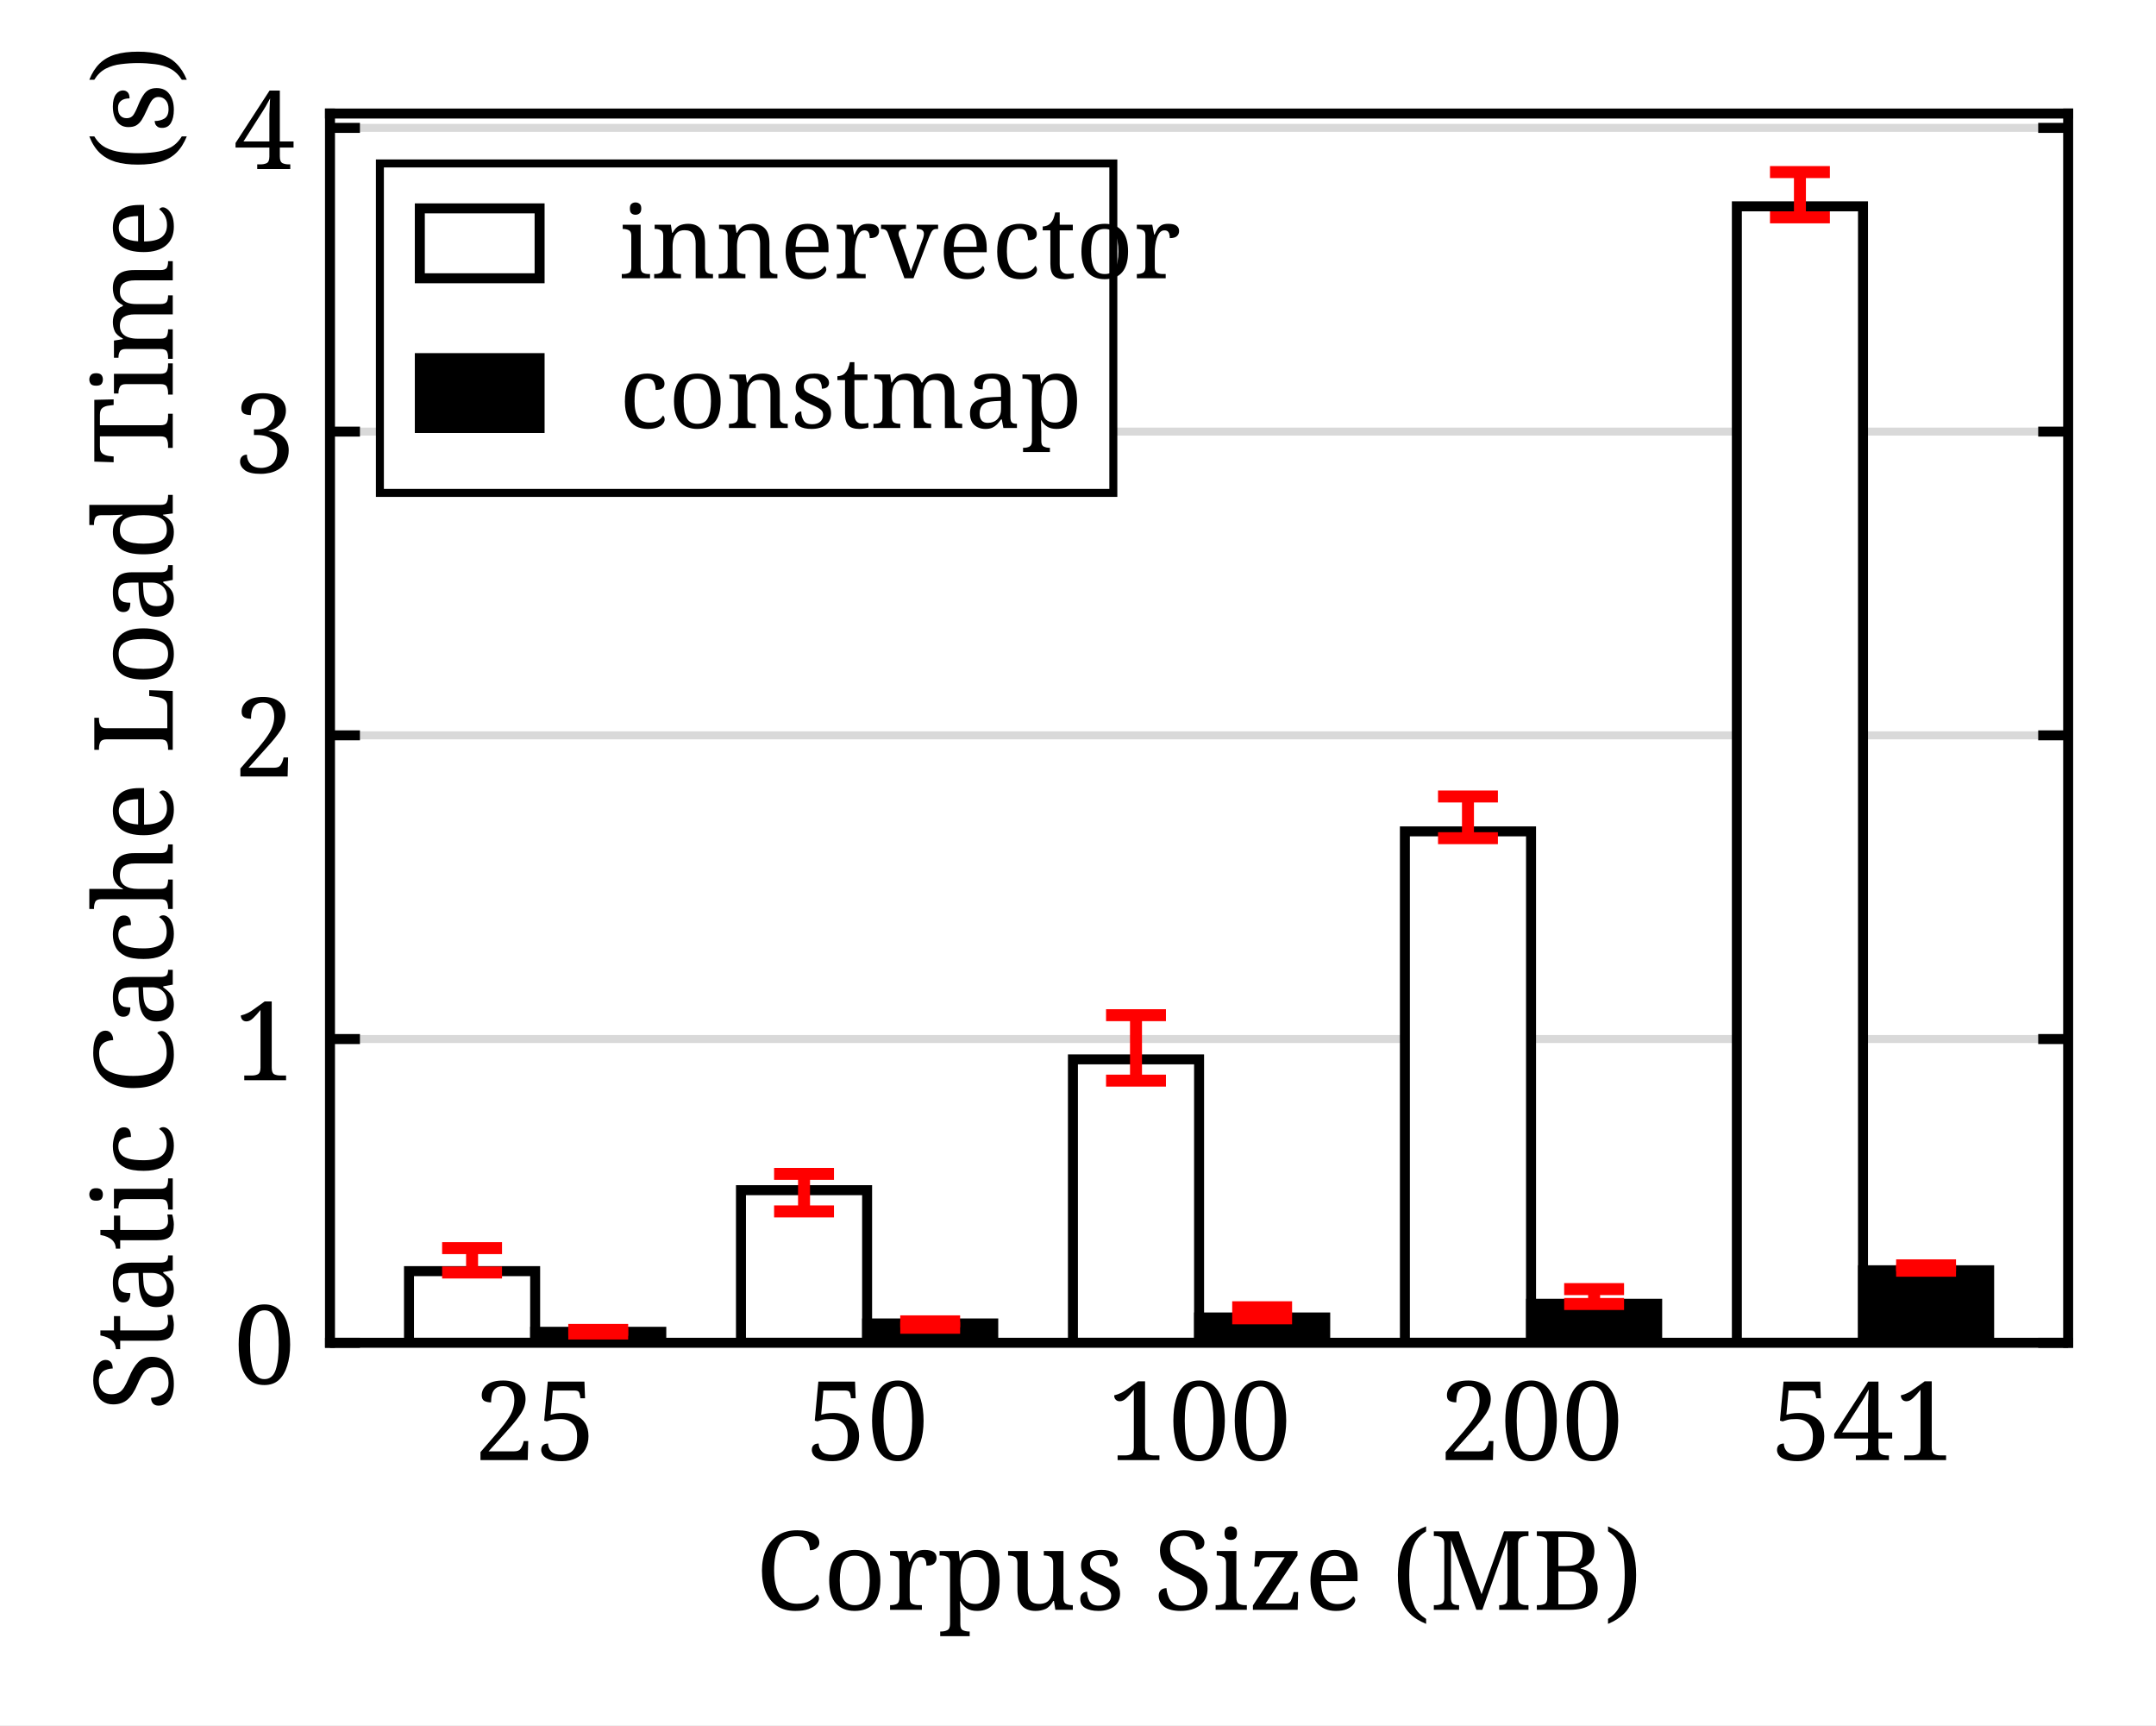
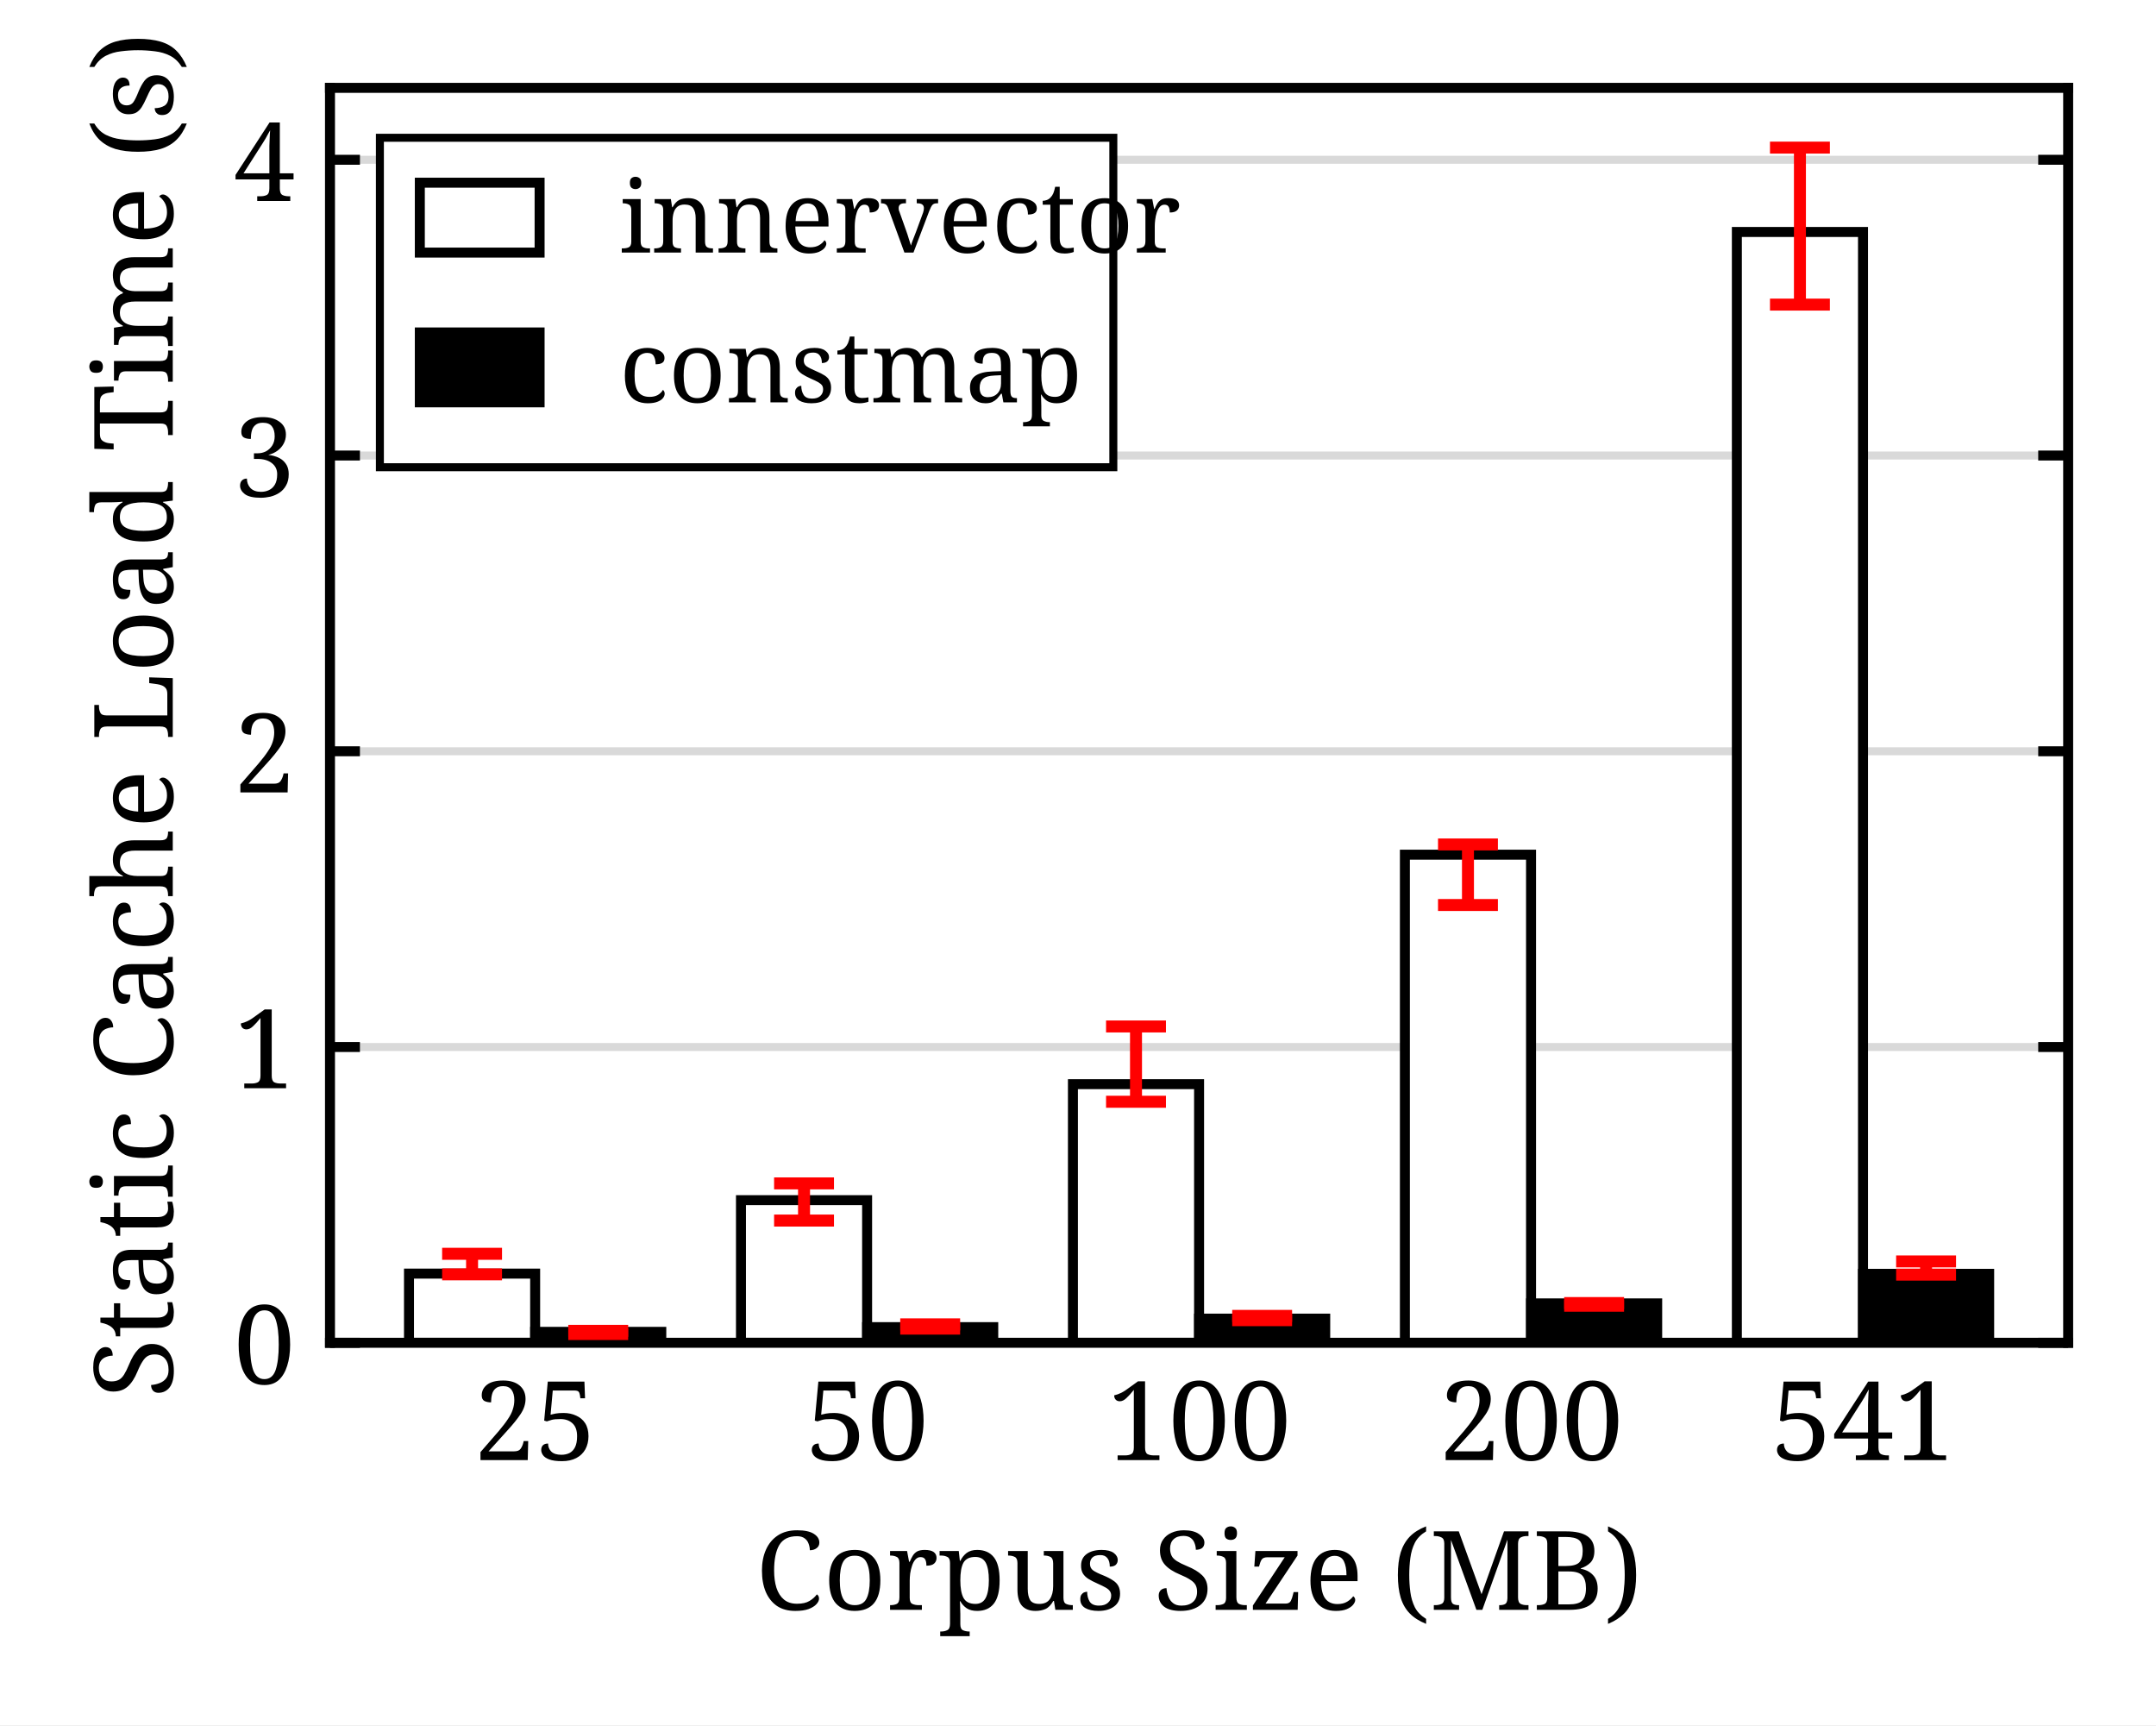
<svg xmlns="http://www.w3.org/2000/svg" xmlns:xlink="http://www.w3.org/1999/xlink" width="216pt" height="172.8pt" viewBox="0 0 216 172.8" version="1.1">
  <defs>
    <style type="text/css">*{stroke-linejoin: round; stroke-linecap: butt}</style>
  </defs>
  <g id="figure_1">
    <g id="patch_1">
      <path d="M 0 172.8  L 216 172.8  L 216 0  L 0 0  z " style="fill: #ffffff" />
    </g>
    <g id="axes_1">
      <g id="patch_2">
-         <path d="M 33.06 134.5  L 207.2 134.5  L 207.2 11.372  L 33.06 11.372  z " style="fill: #ffffff" />
+         <path d="M 33.06 134.5  L 207.2 134.5  L 207.2 8.8  L 33.06 8.8  z " style="fill: #ffffff" />
      </g>
      <g id="matplotlib.axis_1">
        <g id="xtick_1">
          <g id="text_1">
            <text style="font-size: 11px; font-family: 'STIXGeneral', serif; text-anchor: middle" x="53.614" y="146.25" transform="rotate(-0 53.61357 146.25)">25</text>
          </g>
        </g>
        <g id="xtick_2">
          <g id="text_2">
            <text style="font-size: 11px; font-family: 'STIXGeneral', serif; text-anchor: middle" x="86.872" y="146.25" transform="rotate(-0 86.87179 146.25)">50</text>
          </g>
        </g>
        <g id="xtick_3">
          <g id="text_3">
            <text style="font-size: 11px; font-family: 'STIXGeneral', serif; text-anchor: middle" x="120.13" y="146.25" transform="rotate(-0 120.13 146.25)">100</text>
          </g>
        </g>
        <g id="xtick_4">
          <g id="text_4">
            <text style="font-size: 11px; font-family: 'STIXGeneral', serif; text-anchor: middle" x="153.388" y="146.25" transform="rotate(-0 153.3882 146.25)">200</text>
          </g>
        </g>
        <g id="xtick_5">
          <g id="text_5">
            <text style="font-size: 11px; font-family: 'STIXGeneral', serif; text-anchor: middle" x="186.646" y="146.25" transform="rotate(-0 186.6464 146.25)">541</text>
          </g>
        </g>
        <g id="text_6">
          <text style="font-size: 11px; font-family: 'STIXGeneral', serif; text-anchor: middle" x="120.13" y="161.25" transform="rotate(-0 120.13 161.25)">Corpus Size (MB)</text>
        </g>
      </g>
      <g id="matplotlib.axis_2">
        <g id="ytick_1">
          <g id="line2d_1">
-             <path d="M 33.06 134.5  L 207.2 134.5  " clip-path="url(#pe51496a118)" style="fill: none; stroke: #d9d9d9; stroke-width: 0.8; stroke-linecap: square" />
+             <path d="M 33.06 134.5  L 207.2 134.5  " clip-path="url(#p39744489fa)" style="fill: none; stroke: #d9d9d9; stroke-width: 0.8; stroke-linecap: square" />
          </g>
          <g id="line2d_2">
            <defs>
              <path id="mdae82fceea" d="M 0 0  L 3 0  " style="stroke: #000000" />
            </defs>
            <g>
              <use xlink:href="#mdae82fceea" x="33.06" y="134.5" style="stroke: #000000" />
            </g>
          </g>
          <g id="line2d_3">
            <defs>
              <path id="m9e3574b6be" d="M 0 0  L -3 0  " style="stroke: #000000" />
            </defs>
            <g>
              <use xlink:href="#m9e3574b6be" x="207.2" y="134.5" style="stroke: #000000" />
            </g>
          </g>
          <g id="text_7">
            <text style="font-size: 11px; font-family: 'STIXGeneral', serif; text-anchor: end" x="29.56" y="138.625" transform="rotate(-0 29.56 138.625)">0</text>
          </g>
        </g>
        <g id="ytick_2">
          <g id="line2d_4">
-             <path d="M 33.06 104.077  L 207.2 104.077  " clip-path="url(#pe51496a118)" style="fill: none; stroke: #d9d9d9; stroke-width: 0.8; stroke-linecap: square" />
+             <path d="M 33.06 104.876  L 207.2 104.876  " clip-path="url(#p39744489fa)" style="fill: none; stroke: #d9d9d9; stroke-width: 0.8; stroke-linecap: square" />
          </g>
          <g id="line2d_5">
            <g>
-               <use xlink:href="#mdae82fceea" x="33.06" y="104.077" style="stroke: #000000" />
+               <use xlink:href="#mdae82fceea" x="33.06" y="104.876" style="stroke: #000000" />
            </g>
          </g>
          <g id="line2d_6">
            <g>
-               <use xlink:href="#m9e3574b6be" x="207.2" y="104.077" style="stroke: #000000" />
+               <use xlink:href="#m9e3574b6be" x="207.2" y="104.876" style="stroke: #000000" />
            </g>
          </g>
          <g id="text_8">
-             <text style="font-size: 11px; font-family: 'STIXGeneral', serif; text-anchor: end" x="29.56" y="108.202" transform="rotate(-0 29.56 108.2023)">1</text>
+             <text style="font-size: 11px; font-family: 'STIXGeneral', serif; text-anchor: end" x="29.56" y="109.001" transform="rotate(-0 29.56 109.0007)">1</text>
          </g>
        </g>
        <g id="ytick_3">
          <g id="line2d_7">
-             <path d="M 33.06 73.655  L 207.2 73.655  " clip-path="url(#pe51496a118)" style="fill: none; stroke: #d9d9d9; stroke-width: 0.8; stroke-linecap: square" />
+             <path d="M 33.06 75.251  L 207.2 75.251  " clip-path="url(#p39744489fa)" style="fill: none; stroke: #d9d9d9; stroke-width: 0.8; stroke-linecap: square" />
          </g>
          <g id="line2d_8">
            <g>
-               <use xlink:href="#mdae82fceea" x="33.06" y="73.655" style="stroke: #000000" />
+               <use xlink:href="#mdae82fceea" x="33.06" y="75.251" style="stroke: #000000" />
            </g>
          </g>
          <g id="line2d_9">
            <g>
-               <use xlink:href="#m9e3574b6be" x="207.2" y="73.655" style="stroke: #000000" />
+               <use xlink:href="#m9e3574b6be" x="207.2" y="75.251" style="stroke: #000000" />
            </g>
          </g>
          <g id="text_9">
-             <text style="font-size: 11px; font-family: 'STIXGeneral', serif; text-anchor: end" x="29.56" y="77.78" transform="rotate(-0 29.56 77.77957)">2</text>
+             <text style="font-size: 11px; font-family: 'STIXGeneral', serif; text-anchor: end" x="29.56" y="79.376" transform="rotate(-0 29.56 79.37634)">2</text>
          </g>
        </g>
        <g id="ytick_4">
          <g id="line2d_10">
-             <path d="M 33.06 43.232  L 207.2 43.232  " clip-path="url(#pe51496a118)" style="fill: none; stroke: #d9d9d9; stroke-width: 0.8; stroke-linecap: square" />
+             <path d="M 33.06 45.627  L 207.2 45.627  " clip-path="url(#p39744489fa)" style="fill: none; stroke: #d9d9d9; stroke-width: 0.8; stroke-linecap: square" />
          </g>
          <g id="line2d_11">
            <g>
-               <use xlink:href="#mdae82fceea" x="33.06" y="43.232" style="stroke: #000000" />
+               <use xlink:href="#mdae82fceea" x="33.06" y="45.627" style="stroke: #000000" />
            </g>
          </g>
          <g id="line2d_12">
            <g>
-               <use xlink:href="#m9e3574b6be" x="207.2" y="43.232" style="stroke: #000000" />
+               <use xlink:href="#m9e3574b6be" x="207.2" y="45.627" style="stroke: #000000" />
            </g>
          </g>
          <g id="text_10">
-             <text style="font-size: 11px; font-family: 'STIXGeneral', serif; text-anchor: end" x="29.56" y="47.357" transform="rotate(-0 29.56 47.35686)">3</text>
+             <text style="font-size: 11px; font-family: 'STIXGeneral', serif; text-anchor: end" x="29.56" y="49.752" transform="rotate(-0 29.56 49.75201)">3</text>
          </g>
        </g>
        <g id="ytick_5">
          <g id="line2d_13">
-             <path d="M 33.06 12.809  L 207.2 12.809  " clip-path="url(#pe51496a118)" style="fill: none; stroke: #d9d9d9; stroke-width: 0.8; stroke-linecap: square" />
+             <path d="M 33.06 16.003  L 207.2 16.003  " clip-path="url(#p39744489fa)" style="fill: none; stroke: #d9d9d9; stroke-width: 0.8; stroke-linecap: square" />
          </g>
          <g id="line2d_14">
            <g>
-               <use xlink:href="#mdae82fceea" x="33.06" y="12.809" style="stroke: #000000" />
+               <use xlink:href="#mdae82fceea" x="33.06" y="16.003" style="stroke: #000000" />
            </g>
          </g>
          <g id="line2d_15">
            <g>
-               <use xlink:href="#m9e3574b6be" x="207.2" y="12.809" style="stroke: #000000" />
+               <use xlink:href="#m9e3574b6be" x="207.2" y="16.003" style="stroke: #000000" />
            </g>
          </g>
          <g id="text_11">
-             <text style="font-size: 11px; font-family: 'STIXGeneral', serif; text-anchor: end" x="29.56" y="16.934" transform="rotate(-0 29.56 16.93415)">4</text>
+             <text style="font-size: 11px; font-family: 'STIXGeneral', serif; text-anchor: end" x="29.56" y="20.128" transform="rotate(-0 29.56 20.12768)">4</text>
          </g>
        </g>
        <g id="text_12">
-           <text style="font-size: 11px; font-family: 'STIXGeneral', serif; text-anchor: middle" x="17.31" y="72.936" transform="rotate(-90 17.31 72.93622)">Static Cache Load Time (s)</text>
+           <text style="font-size: 11px; font-family: 'STIXGeneral', serif; text-anchor: middle" x="17.31" y="71.65" transform="rotate(-90 17.31 71.65)">Static Cache Load Time (s)</text>
        </g>
      </g>
      <g id="patch_3">
-         <path d="M 40.975 134.5  L 53.614 134.5  L 53.614 127.326  L 40.975 127.326  z " clip-path="url(#pe51496a118)" style="fill: #ffffff; stroke: #000000; stroke-linejoin: miter" />
+         <path d="M 40.975 134.5  L 53.614 134.5  L 53.614 127.573  L 40.975 127.573  z " clip-path="url(#p39744489fa)" style="fill: #ffffff; stroke: #000000; stroke-linejoin: miter" />
      </g>
      <g id="patch_4">
-         <path d="M 74.234 134.5  L 86.872 134.5  L 86.872 119.215  L 74.234 119.215  z " clip-path="url(#pe51496a118)" style="fill: #ffffff; stroke: #000000; stroke-linejoin: miter" />
+         <path d="M 74.234 134.5  L 86.872 134.5  L 86.872 120.214  L 74.234 120.214  z " clip-path="url(#p39744489fa)" style="fill: #ffffff; stroke: #000000; stroke-linejoin: miter" />
      </g>
      <g id="patch_5">
-         <path d="M 107.492 134.5  L 120.13 134.5  L 120.13 106.113  L 107.492 106.113  z " clip-path="url(#pe51496a118)" style="fill: #ffffff; stroke: #000000; stroke-linejoin: miter" />
+         <path d="M 107.492 134.5  L 120.13 134.5  L 120.13 108.597  L 107.492 108.597  z " clip-path="url(#p39744489fa)" style="fill: #ffffff; stroke: #000000; stroke-linejoin: miter" />
      </g>
      <g id="patch_6">
-         <path d="M 140.75 134.5  L 153.388 134.5  L 153.388 83.276  L 140.75 83.276  z " clip-path="url(#pe51496a118)" style="fill: #ffffff; stroke: #000000; stroke-linejoin: miter" />
+         <path d="M 140.75 134.5  L 153.388 134.5  L 153.388 85.61  L 140.75 85.61  z " clip-path="url(#p39744489fa)" style="fill: #ffffff; stroke: #000000; stroke-linejoin: miter" />
      </g>
      <g id="patch_7">
-         <path d="M 174.008 134.5  L 186.646 134.5  L 186.646 20.667  L 174.008 20.667  z " clip-path="url(#pe51496a118)" style="fill: #ffffff; stroke: #000000; stroke-linejoin: miter" />
+         <path d="M 174.008 134.5  L 186.646 134.5  L 186.646 23.237  L 174.008 23.237  z " clip-path="url(#p39744489fa)" style="fill: #ffffff; stroke: #000000; stroke-linejoin: miter" />
      </g>
      <g id="patch_8">
-         <path d="M 53.614 134.5  L 66.252 134.5  L 66.252 133.402  L 53.614 133.402  z " clip-path="url(#pe51496a118)" style="stroke: #000000; stroke-linejoin: miter" />
+         <path d="M 53.614 134.5  L 66.252 134.5  L 66.252 133.404  L 53.614 133.404  z " clip-path="url(#p39744489fa)" style="stroke: #000000; stroke-linejoin: miter" />
      </g>
      <g id="patch_9">
-         <path d="M 86.872 134.5  L 99.51 134.5  L 99.51 132.563  L 86.872 132.563  z " clip-path="url(#pe51496a118)" style="stroke: #000000; stroke-linejoin: miter" />
+         <path d="M 86.872 134.5  L 99.51 134.5  L 99.51 132.935  L 86.872 132.935  z " clip-path="url(#p39744489fa)" style="stroke: #000000; stroke-linejoin: miter" />
      </g>
      <g id="patch_10">
-         <path d="M 120.13 134.5  L 132.768 134.5  L 132.768 131.966  L 120.13 131.966  z " clip-path="url(#pe51496a118)" style="stroke: #000000; stroke-linejoin: miter" />
+         <path d="M 120.13 134.5  L 132.768 134.5  L 132.768 132.082  L 120.13 132.082  z " clip-path="url(#p39744489fa)" style="stroke: #000000; stroke-linejoin: miter" />
      </g>
      <g id="patch_11">
-         <path d="M 153.388 134.5  L 166.026 134.5  L 166.026 130.593  L 153.388 130.593  z " clip-path="url(#pe51496a118)" style="stroke: #000000; stroke-linejoin: miter" />
+         <path d="M 153.388 134.5  L 166.026 134.5  L 166.026 130.553  L 153.388 130.553  z " clip-path="url(#p39744489fa)" style="stroke: #000000; stroke-linejoin: miter" />
      </g>
      <g id="patch_12">
-         <path d="M 186.646 134.5  L 199.285 134.5  L 199.285 127.237  L 186.646 127.237  z " clip-path="url(#pe51496a118)" style="stroke: #000000; stroke-linejoin: miter" />
+         <path d="M 186.646 134.5  L 199.285 134.5  L 199.285 127.597  L 186.646 127.597  z " clip-path="url(#p39744489fa)" style="stroke: #000000; stroke-linejoin: miter" />
      </g>
      <g id="patch_13">
-         <path d="M 33.06 134.5  L 33.06 11.372  " style="fill: none; stroke: #000000; stroke-linejoin: miter; stroke-linecap: square" />
+         <path d="M 33.06 134.5  L 33.06 8.8  " style="fill: none; stroke: #000000; stroke-linejoin: miter; stroke-linecap: square" />
      </g>
      <g id="patch_14">
-         <path d="M 207.2 134.5  L 207.2 11.372  " style="fill: none; stroke: #000000; stroke-linejoin: miter; stroke-linecap: square" />
+         <path d="M 207.2 134.5  L 207.2 8.8  " style="fill: none; stroke: #000000; stroke-linejoin: miter; stroke-linecap: square" />
      </g>
      <g id="patch_15">
        <path d="M 33.06 134.5  L 207.2 134.5  " style="fill: none; stroke: #000000; stroke-linejoin: miter; stroke-linecap: square" />
      </g>
      <g id="patch_16">
-         <path d="M 33.06 11.372  L 207.2 11.372  " style="fill: none; stroke: #000000; stroke-linejoin: miter; stroke-linecap: square" />
+         <path d="M 33.06 8.8  L 207.2 8.8  " style="fill: none; stroke: #000000; stroke-linejoin: miter; stroke-linecap: square" />
      </g>
      <g id="LineCollection_1">
-         <path d="M 47.295 127.464  L 47.295 125.022  " clip-path="url(#pe51496a118)" style="fill: none; stroke: #ff0000; stroke-width: 1.2" />
-         <path d="M 80.553 121.343  L 80.553 117.585  " clip-path="url(#pe51496a118)" style="fill: none; stroke: #ff0000; stroke-width: 1.2" />
-         <path d="M 113.811 108.242  L 113.811 101.688  " clip-path="url(#pe51496a118)" style="fill: none; stroke: #ff0000; stroke-width: 1.2" />
-         <path d="M 147.069 83.957  L 147.069 79.783  " clip-path="url(#pe51496a118)" style="fill: none; stroke: #ff0000; stroke-width: 1.2" />
-         <path d="M 180.327 21.769  L 180.327 17.236  " clip-path="url(#pe51496a118)" style="fill: none; stroke: #ff0000; stroke-width: 1.2" />
+         <path d="M 47.295 127.648  L 47.295 125.589  " clip-path="url(#p39744489fa)" style="fill: none; stroke: #ff0000; stroke-width: 1.2" />
+         <path d="M 80.553 122.259  L 80.553 118.534  " clip-path="url(#p39744489fa)" style="fill: none; stroke: #ff0000; stroke-width: 1.2" />
+         <path d="M 113.811 110.358  L 113.811 102.815  " clip-path="url(#p39744489fa)" style="fill: none; stroke: #ff0000; stroke-width: 1.2" />
+         <path d="M 147.069 90.65  L 147.069 84.584  " clip-path="url(#p39744489fa)" style="fill: none; stroke: #ff0000; stroke-width: 1.2" />
+         <path d="M 180.327 30.51  L 180.327 14.786  " clip-path="url(#p39744489fa)" style="fill: none; stroke: #ff0000; stroke-width: 1.2" />
      </g>
      <g id="line2d_16">
        <defs>
          <path id="m49be664565" d="M 3 0  L -3 -0  " style="stroke: #ff0000; stroke-width: 1.2" />
        </defs>
-         <g clip-path="url(#pe51496a118)">
-           <use xlink:href="#m49be664565" x="47.295" y="127.464" style="fill: #1f77b4; stroke: #ff0000; stroke-width: 1.2" />
-           <use xlink:href="#m49be664565" x="80.553" y="121.343" style="fill: #1f77b4; stroke: #ff0000; stroke-width: 1.2" />
-           <use xlink:href="#m49be664565" x="113.811" y="108.242" style="fill: #1f77b4; stroke: #ff0000; stroke-width: 1.2" />
-           <use xlink:href="#m49be664565" x="147.069" y="83.957" style="fill: #1f77b4; stroke: #ff0000; stroke-width: 1.2" />
-           <use xlink:href="#m49be664565" x="180.327" y="21.769" style="fill: #1f77b4; stroke: #ff0000; stroke-width: 1.2" />
+         <g clip-path="url(#p39744489fa)">
+           <use xlink:href="#m49be664565" x="47.295" y="127.648" style="fill: #1f77b4; stroke: #ff0000; stroke-width: 1.2" />
+           <use xlink:href="#m49be664565" x="80.553" y="122.259" style="fill: #1f77b4; stroke: #ff0000; stroke-width: 1.2" />
+           <use xlink:href="#m49be664565" x="113.811" y="110.358" style="fill: #1f77b4; stroke: #ff0000; stroke-width: 1.2" />
+           <use xlink:href="#m49be664565" x="147.069" y="90.65" style="fill: #1f77b4; stroke: #ff0000; stroke-width: 1.2" />
+           <use xlink:href="#m49be664565" x="180.327" y="30.51" style="fill: #1f77b4; stroke: #ff0000; stroke-width: 1.2" />
        </g>
      </g>
      <g id="line2d_17">
-         <g clip-path="url(#pe51496a118)">
-           <use xlink:href="#m49be664565" x="47.295" y="125.022" style="fill: #1f77b4; stroke: #ff0000; stroke-width: 1.2" />
-           <use xlink:href="#m49be664565" x="80.553" y="117.585" style="fill: #1f77b4; stroke: #ff0000; stroke-width: 1.2" />
-           <use xlink:href="#m49be664565" x="113.811" y="101.688" style="fill: #1f77b4; stroke: #ff0000; stroke-width: 1.2" />
-           <use xlink:href="#m49be664565" x="147.069" y="79.783" style="fill: #1f77b4; stroke: #ff0000; stroke-width: 1.2" />
-           <use xlink:href="#m49be664565" x="180.327" y="17.236" style="fill: #1f77b4; stroke: #ff0000; stroke-width: 1.2" />
+         <g clip-path="url(#p39744489fa)">
+           <use xlink:href="#m49be664565" x="47.295" y="125.589" style="fill: #1f77b4; stroke: #ff0000; stroke-width: 1.2" />
+           <use xlink:href="#m49be664565" x="80.553" y="118.534" style="fill: #1f77b4; stroke: #ff0000; stroke-width: 1.2" />
+           <use xlink:href="#m49be664565" x="113.811" y="102.815" style="fill: #1f77b4; stroke: #ff0000; stroke-width: 1.2" />
+           <use xlink:href="#m49be664565" x="147.069" y="84.584" style="fill: #1f77b4; stroke: #ff0000; stroke-width: 1.2" />
+           <use xlink:href="#m49be664565" x="180.327" y="14.786" style="fill: #1f77b4; stroke: #ff0000; stroke-width: 1.2" />
        </g>
      </g>
      <g id="LineCollection_2">
-         <path d="M 59.933 133.571  L 59.933 133.213  " clip-path="url(#pe51496a118)" style="fill: none; stroke: #ff0000; stroke-width: 1.2" />
-         <path d="M 93.191 132.995  L 93.191 132.353  " clip-path="url(#pe51496a118)" style="fill: none; stroke: #ff0000; stroke-width: 1.2" />
-         <path d="M 126.449 132.053  L 126.449 130.944  " clip-path="url(#pe51496a118)" style="fill: none; stroke: #ff0000; stroke-width: 1.2" />
-         <path d="M 159.707 130.617  L 159.707 129.125  " clip-path="url(#pe51496a118)" style="fill: none; stroke: #ff0000; stroke-width: 1.2" />
-         <path d="M 192.965 127.283  L 192.965 126.746  " clip-path="url(#pe51496a118)" style="fill: none; stroke: #ff0000; stroke-width: 1.2" />
+         <path d="M 59.933 133.624  L 59.933 133.304  " clip-path="url(#p39744489fa)" style="fill: none; stroke: #ff0000; stroke-width: 1.2" />
+         <path d="M 93.191 133.085  L 93.191 132.655  " clip-path="url(#p39744489fa)" style="fill: none; stroke: #ff0000; stroke-width: 1.2" />
+         <path d="M 126.449 132.238  L 126.449 131.808  " clip-path="url(#p39744489fa)" style="fill: none; stroke: #ff0000; stroke-width: 1.2" />
+         <path d="M 159.707 130.794  L 159.707 130.522  " clip-path="url(#p39744489fa)" style="fill: none; stroke: #ff0000; stroke-width: 1.2" />
+         <path d="M 192.965 127.674  L 192.965 126.35  " clip-path="url(#p39744489fa)" style="fill: none; stroke: #ff0000; stroke-width: 1.2" />
      </g>
      <g id="line2d_18">
        <defs>
          <path id="m3f663b1e8a" d="M 3 0  L -3 -0  " style="stroke: #ff0000; stroke-width: 1.2" />
        </defs>
-         <g clip-path="url(#pe51496a118)">
-           <use xlink:href="#m3f663b1e8a" x="59.933" y="133.571" style="fill: #ff7f0e; stroke: #ff0000; stroke-width: 1.2" />
-           <use xlink:href="#m3f663b1e8a" x="93.191" y="132.995" style="fill: #ff7f0e; stroke: #ff0000; stroke-width: 1.2" />
-           <use xlink:href="#m3f663b1e8a" x="126.449" y="132.053" style="fill: #ff7f0e; stroke: #ff0000; stroke-width: 1.2" />
-           <use xlink:href="#m3f663b1e8a" x="159.707" y="130.617" style="fill: #ff7f0e; stroke: #ff0000; stroke-width: 1.2" />
-           <use xlink:href="#m3f663b1e8a" x="192.965" y="127.283" style="fill: #ff7f0e; stroke: #ff0000; stroke-width: 1.2" />
+         <g clip-path="url(#p39744489fa)">
+           <use xlink:href="#m3f663b1e8a" x="59.933" y="133.624" style="fill: #ff7f0e; stroke: #ff0000; stroke-width: 1.2" />
+           <use xlink:href="#m3f663b1e8a" x="93.191" y="133.085" style="fill: #ff7f0e; stroke: #ff0000; stroke-width: 1.2" />
+           <use xlink:href="#m3f663b1e8a" x="126.449" y="132.238" style="fill: #ff7f0e; stroke: #ff0000; stroke-width: 1.2" />
+           <use xlink:href="#m3f663b1e8a" x="159.707" y="130.794" style="fill: #ff7f0e; stroke: #ff0000; stroke-width: 1.2" />
+           <use xlink:href="#m3f663b1e8a" x="192.965" y="127.674" style="fill: #ff7f0e; stroke: #ff0000; stroke-width: 1.2" />
        </g>
      </g>
      <g id="line2d_19">
-         <g clip-path="url(#pe51496a118)">
-           <use xlink:href="#m3f663b1e8a" x="59.933" y="133.213" style="fill: #ff7f0e; stroke: #ff0000; stroke-width: 1.2" />
-           <use xlink:href="#m3f663b1e8a" x="93.191" y="132.353" style="fill: #ff7f0e; stroke: #ff0000; stroke-width: 1.2" />
-           <use xlink:href="#m3f663b1e8a" x="126.449" y="130.944" style="fill: #ff7f0e; stroke: #ff0000; stroke-width: 1.2" />
-           <use xlink:href="#m3f663b1e8a" x="159.707" y="129.125" style="fill: #ff7f0e; stroke: #ff0000; stroke-width: 1.2" />
-           <use xlink:href="#m3f663b1e8a" x="192.965" y="126.746" style="fill: #ff7f0e; stroke: #ff0000; stroke-width: 1.2" />
+         <g clip-path="url(#p39744489fa)">
+           <use xlink:href="#m3f663b1e8a" x="59.933" y="133.304" style="fill: #ff7f0e; stroke: #ff0000; stroke-width: 1.2" />
+           <use xlink:href="#m3f663b1e8a" x="93.191" y="132.655" style="fill: #ff7f0e; stroke: #ff0000; stroke-width: 1.2" />
+           <use xlink:href="#m3f663b1e8a" x="126.449" y="131.808" style="fill: #ff7f0e; stroke: #ff0000; stroke-width: 1.2" />
+           <use xlink:href="#m3f663b1e8a" x="159.707" y="130.522" style="fill: #ff7f0e; stroke: #ff0000; stroke-width: 1.2" />
+           <use xlink:href="#m3f663b1e8a" x="192.965" y="126.35" style="fill: #ff7f0e; stroke: #ff0000; stroke-width: 1.2" />
        </g>
      </g>
      <g id="line2d_20" />
      <g id="line2d_21" />
      <g id="legend_1">
        <g id="patch_17">
-           <path d="M 38.06 49.372  L 111.54 49.372  L 111.54 16.372  L 38.06 16.372  z " style="fill: #ffffff; stroke: #000000; stroke-width: 0.8; stroke-linejoin: miter" />
+           <path d="M 38.06 46.8  L 111.54 46.8  L 111.54 13.8  L 38.06 13.8  z " style="fill: #ffffff; stroke: #000000; stroke-width: 0.8; stroke-linejoin: miter" />
        </g>
        <g id="patch_18">
-           <path d="M 42.06 27.872  L 54.06 27.872  L 54.06 20.872  L 42.06 20.872  z " style="fill: #ffffff; stroke: #000000; stroke-linejoin: miter" />
+           <path d="M 42.06 25.3  L 54.06 25.3  L 54.06 18.3  L 42.06 18.3  z " style="fill: #ffffff; stroke: #000000; stroke-linejoin: miter" />
        </g>
        <g id="text_13">
-           <text style="font-size: 10px; font-family: 'STIXGeneral', serif; text-anchor: start" x="62.06" y="27.872" transform="rotate(-0 62.06 27.87244)">innervector</text>
+           <text style="font-size: 10px; font-family: 'STIXGeneral', serif; text-anchor: start" x="62.06" y="25.3" transform="rotate(-0 62.06 25.3)">innervector</text>
        </g>
        <g id="patch_19">
-           <path d="M 42.06 42.872  L 54.06 42.872  L 54.06 35.872  L 42.06 35.872  z " style="stroke: #000000; stroke-linejoin: miter" />
+           <path d="M 42.06 40.3  L 54.06 40.3  L 54.06 33.3  L 42.06 33.3  z " style="stroke: #000000; stroke-linejoin: miter" />
        </g>
        <g id="text_14">
-           <text style="font-size: 10px; font-family: 'STIXGeneral', serif; text-anchor: start" x="62.06" y="42.872" transform="rotate(-0 62.06 42.87244)">constmap</text>
+           <text style="font-size: 10px; font-family: 'STIXGeneral', serif; text-anchor: start" x="62.06" y="40.3" transform="rotate(-0 62.06 40.3)">constmap</text>
        </g>
      </g>
    </g>
  </g>
  <defs>
-     <clipPath id="pe51496a118">
-       <rect x="33.06" y="11.372" width="174.14" height="123.128" />
+     <clipPath id="p39744489fa">
+       <rect x="33.06" y="8.8" width="174.14" height="125.7" />
    </clipPath>
  </defs>
</svg>
